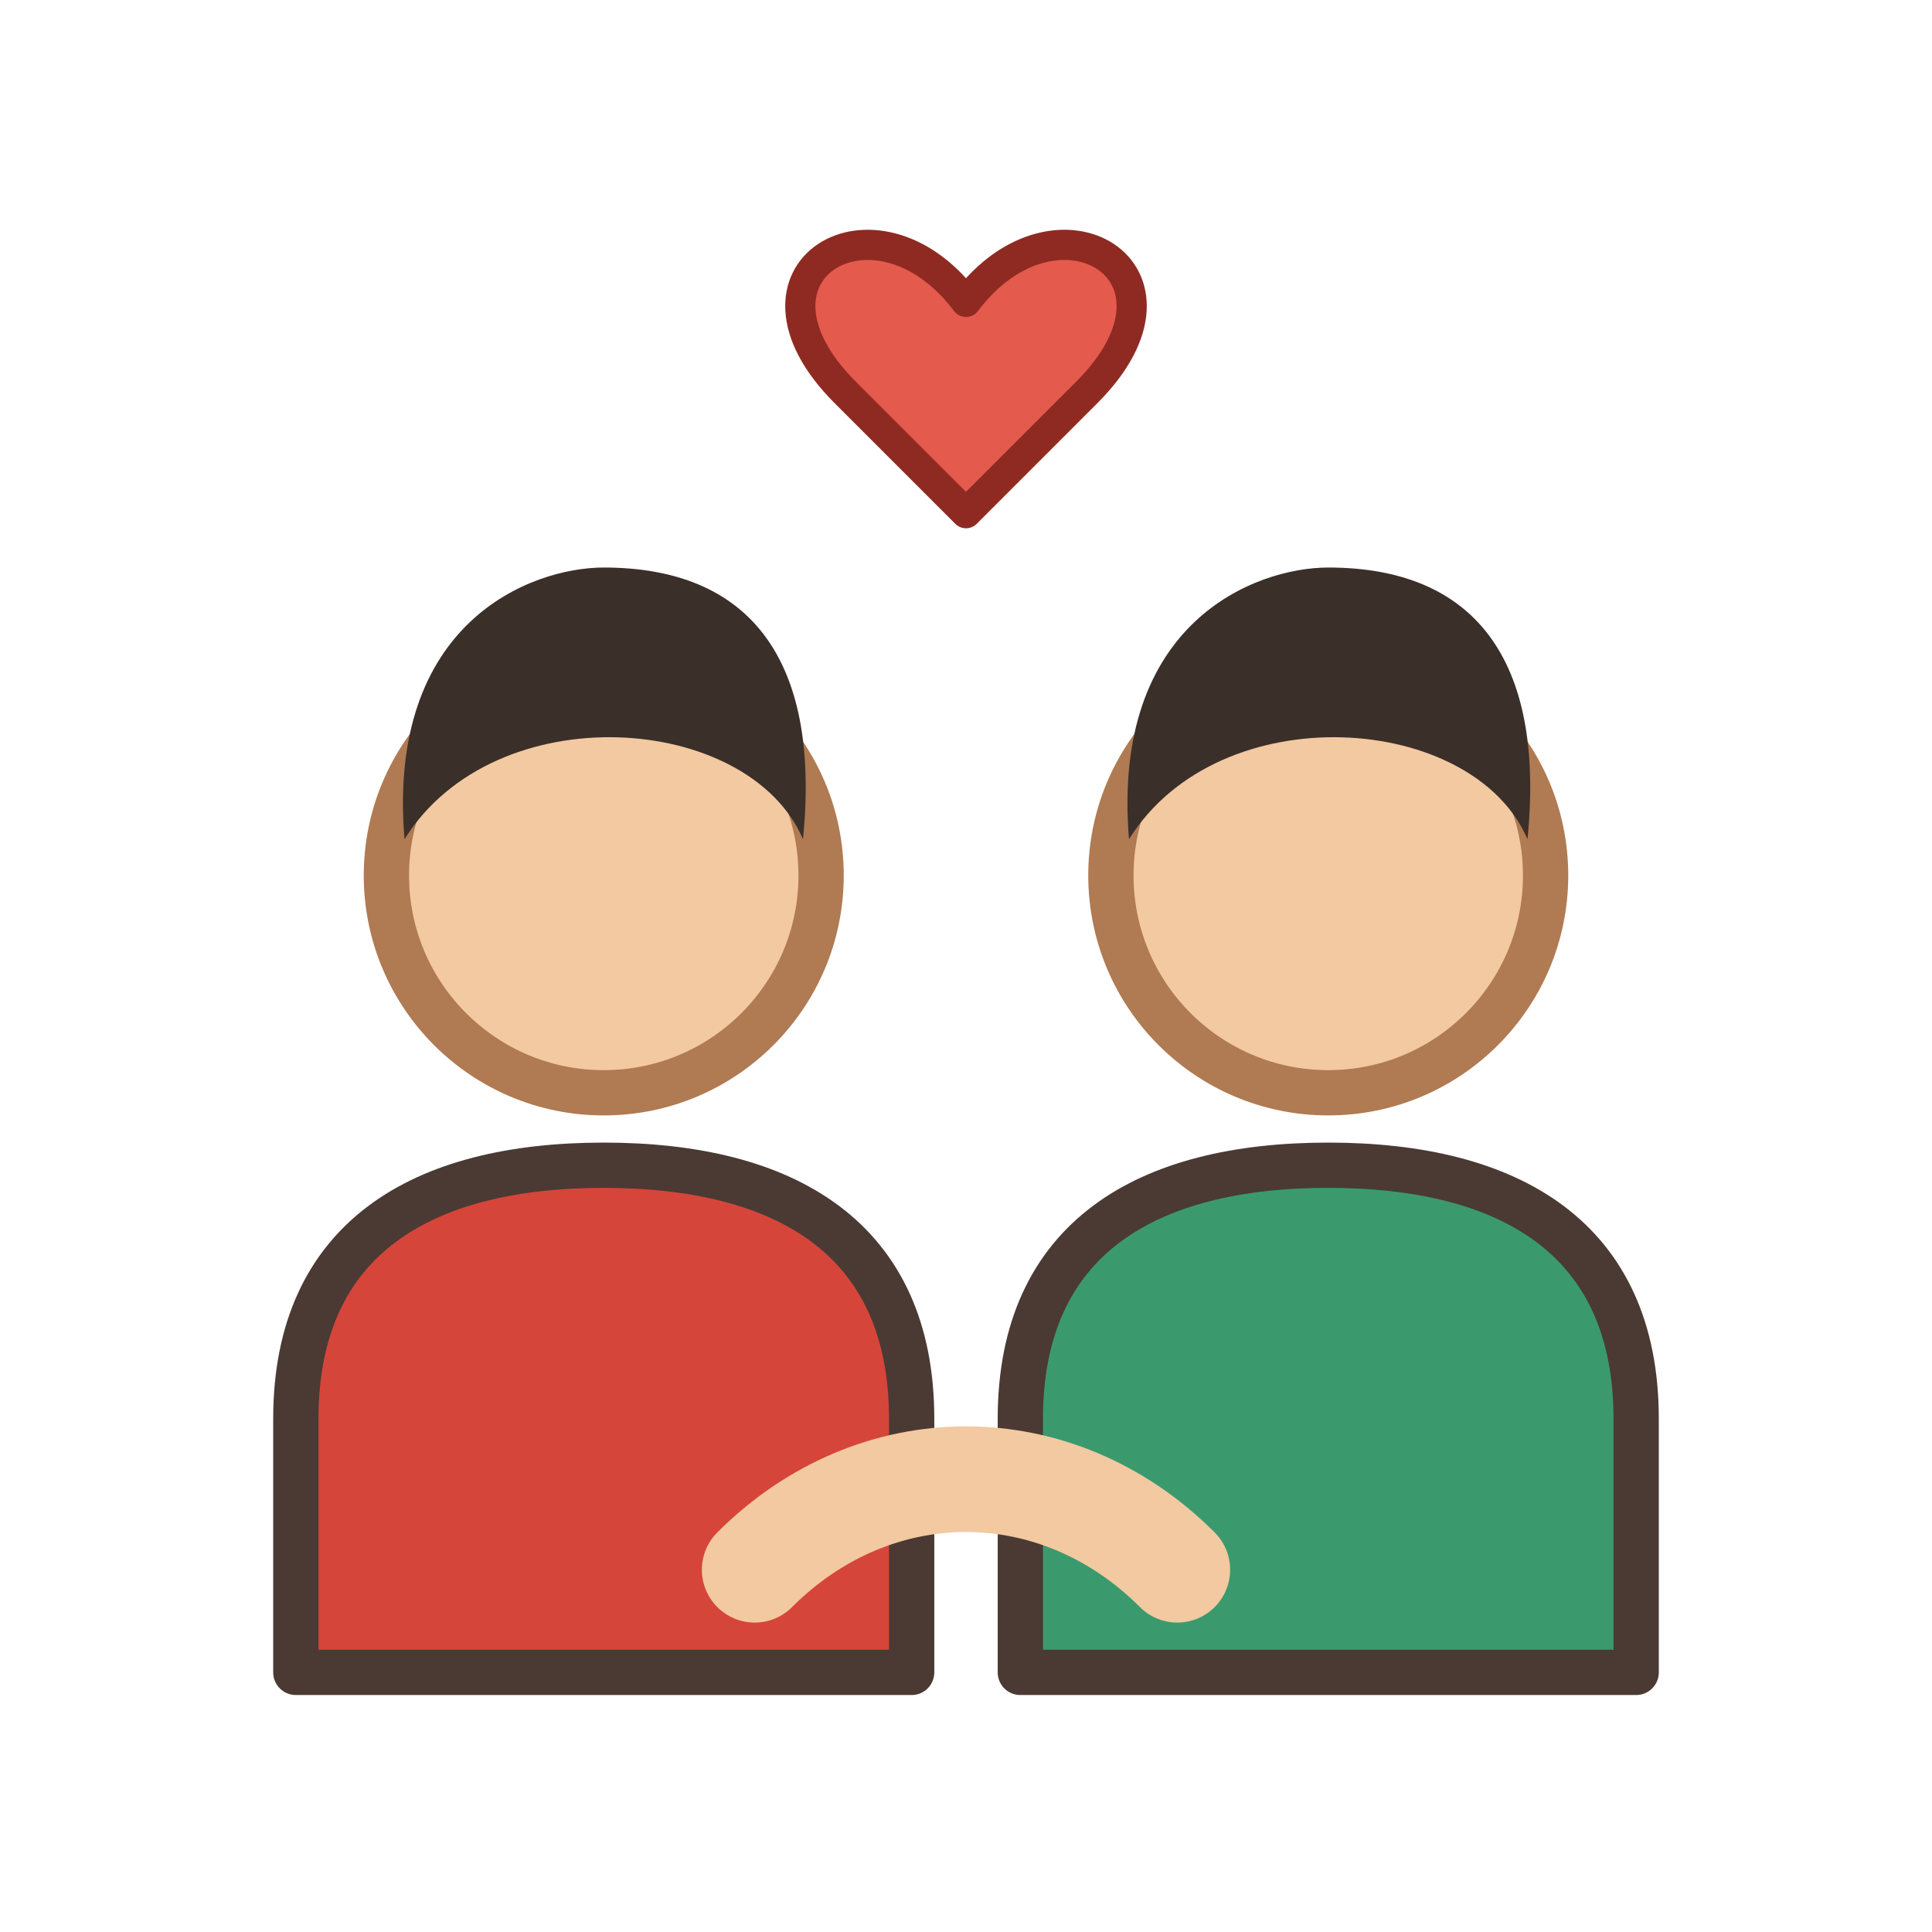
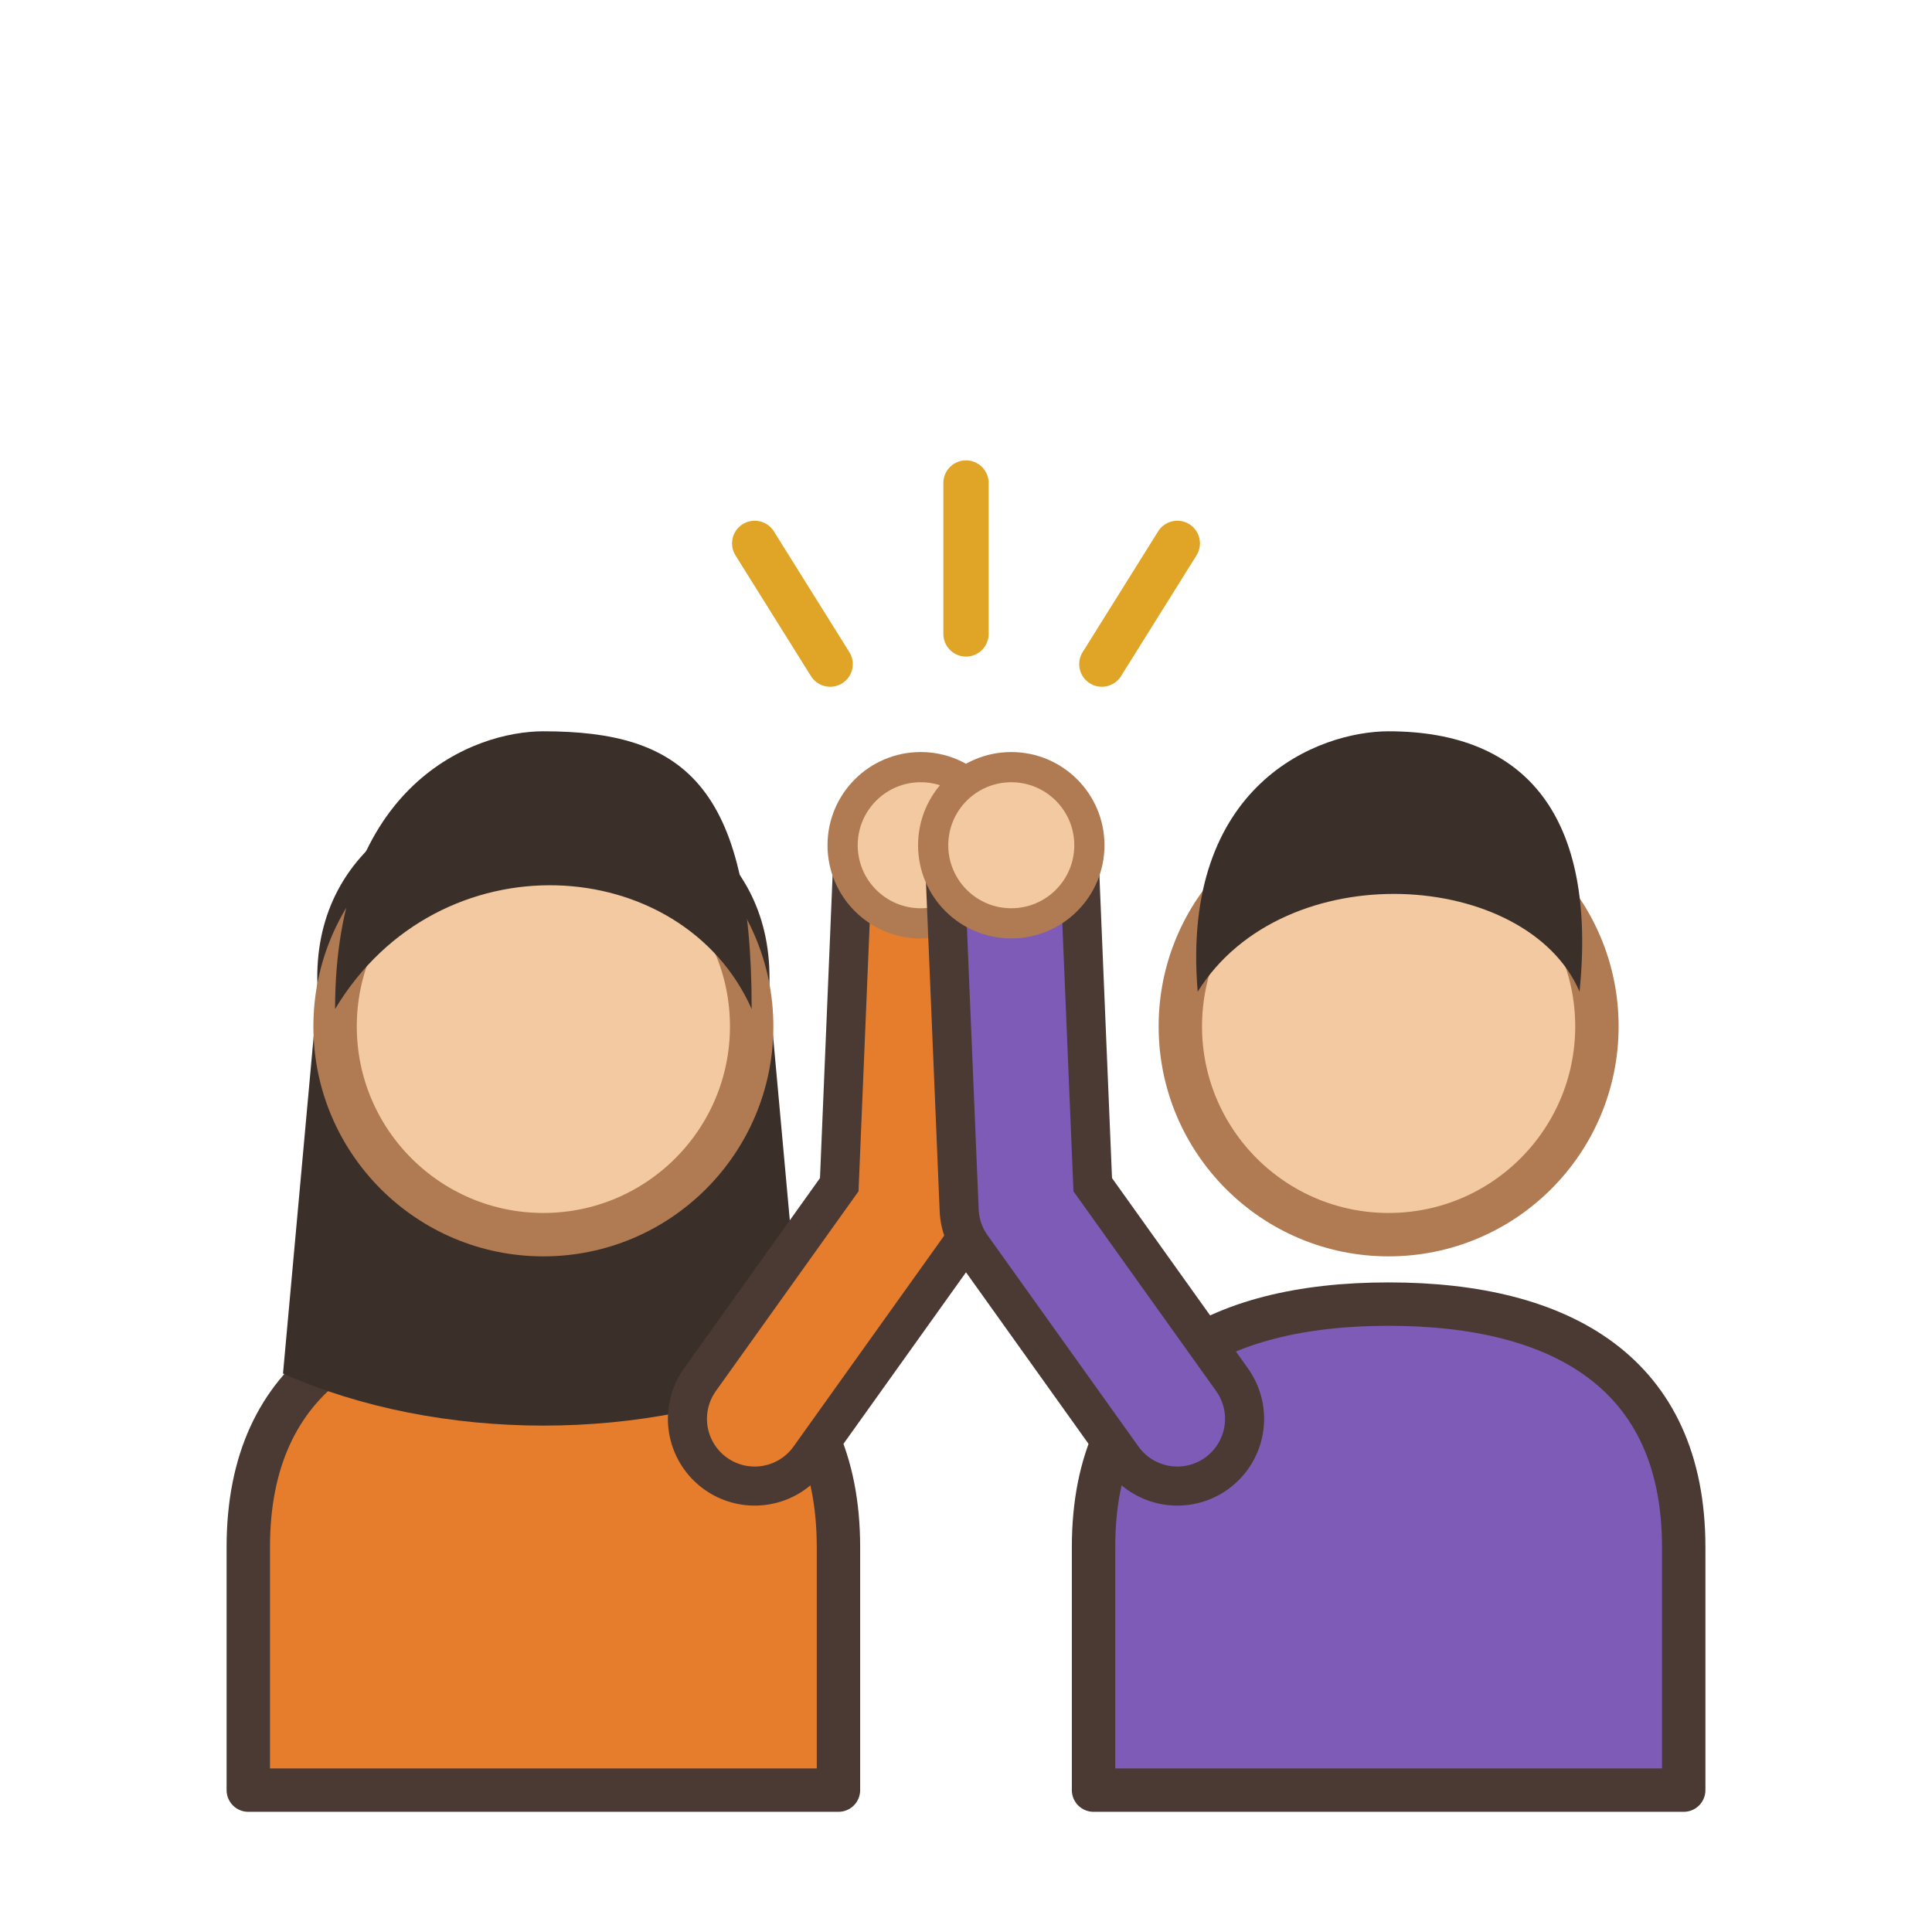
<svg xmlns="http://www.w3.org/2000/svg" viewBox="0 0 128 128" width="128" height="128" role="img">
-   <g transform="translate(40 58) scale(1.2)">
-     <path d="M-17 44 V30 C-17 20 -10 16 0 16 C10 16 17 20 17 30 V44 Z" fill="#d6453a" stroke="#4a3a33" stroke-width="2.5" stroke-linejoin="round" />
+   <g transform="translate(36 68) scale(1.15)">
+     <path d="M-17 44 V30 C-17 20 -10 16 0 16 C10 16 17 20 17 30 V44 Z" fill="#e57d2c" stroke="#4a3a33" stroke-width="2.5" stroke-linejoin="round" />
+     <path d="M-13 -2 C-14 -18 14 -18 13 -2 L15 20 C6 24 -6 24 -15 20 Z" fill="#3b2f2a" />
+     <circle r="12" fill="#f2c9a0" stroke="#b07a52" stroke-width="2.5" stroke-linejoin="round" />
+     <path d="M-12 -1 C-12 -14 -4 -17 0 -17 C8 -17 12 -14 12 -1 C8 -10 -6 -11 -12 -1 Z" fill="#3b2f2a" />
+   </g>
+   <g transform="translate(92 68) scale(1.15)">
+     <path d="M-17 44 V30 C-17 20 -10 16 0 16 C10 16 17 20 17 30 V44 Z" fill="#7d5bb6" stroke="#4a3a33" stroke-width="2.5" stroke-linejoin="round" />
    <circle r="12" fill="#f2c9a0" stroke="#b07a52" stroke-width="2.5" stroke-linejoin="round" />
    <path d="M-11 -2 C-12 -14 -4 -17 0 -17 C8 -17 12 -12 11 -2 C8 -9 -6 -10 -11 -2 Z" fill="#3b2f2a" />
  </g>
-   <g transform="translate(88 58) scale(1.2)">
-     <path d="M-17 44 V30 C-17 20 -10 16 0 16 C10 16 17 20 17 30 V44 Z" fill="#3a9a6e" stroke="#4a3a33" stroke-width="2.5" stroke-linejoin="round" />
-     <circle r="12" fill="#f2c9a0" stroke="#b07a52" stroke-width="2.5" stroke-linejoin="round" />
-     <path d="M-11 -2 C-12 -14 -4 -17 0 -17 C8 -17 12 -12 11 -2 C8 -9 -6 -10 -11 -2 Z" fill="#3b2f2a" />
+   <g stroke-linecap="round" stroke-linejoin="round" fill="none">
+     <path d="M50 94 L60 80 L61 56" stroke="#4a3a33" stroke-width="11.5" />
+     <path d="M50 94 L60 80 L61 56" stroke="#e57d2c" stroke-width="6.325" />
+     <circle cx="61" cy="56" r="5.175" fill="#f2c9a0" stroke="#b07a52" stroke-width="2" />
  </g>
-   <path d="M50 104 C58 96 70 96 78 104" stroke="#f2c9a0" stroke-width="7" fill="none" stroke-linecap="round" />
-   <path d="M64 20 C58 12 48 18 56 26 L64 34 L72 26 C80 18 70 12 64 20 Z" fill="#e45a4d" stroke="#8f2a22" stroke-width="2" stroke-linejoin="round" />
+   <g stroke-linecap="round" stroke-linejoin="round" fill="none">
+     <path d="M78 94 L68 80 L67 56" stroke="#4a3a33" stroke-width="11.5" />
+     <path d="M78 94 L68 80 L67 56" stroke="#7d5bb6" stroke-width="6.325" />
+     <circle cx="67" cy="56" r="5.175" fill="#f2c9a0" stroke="#b07a52" stroke-width="2" />
+   </g>
+   <path d="M64 42 V32 M55 44 L50 36 M73 44 L78 36" stroke="#e0a526" stroke-width="3" stroke-linecap="round" />
</svg>
